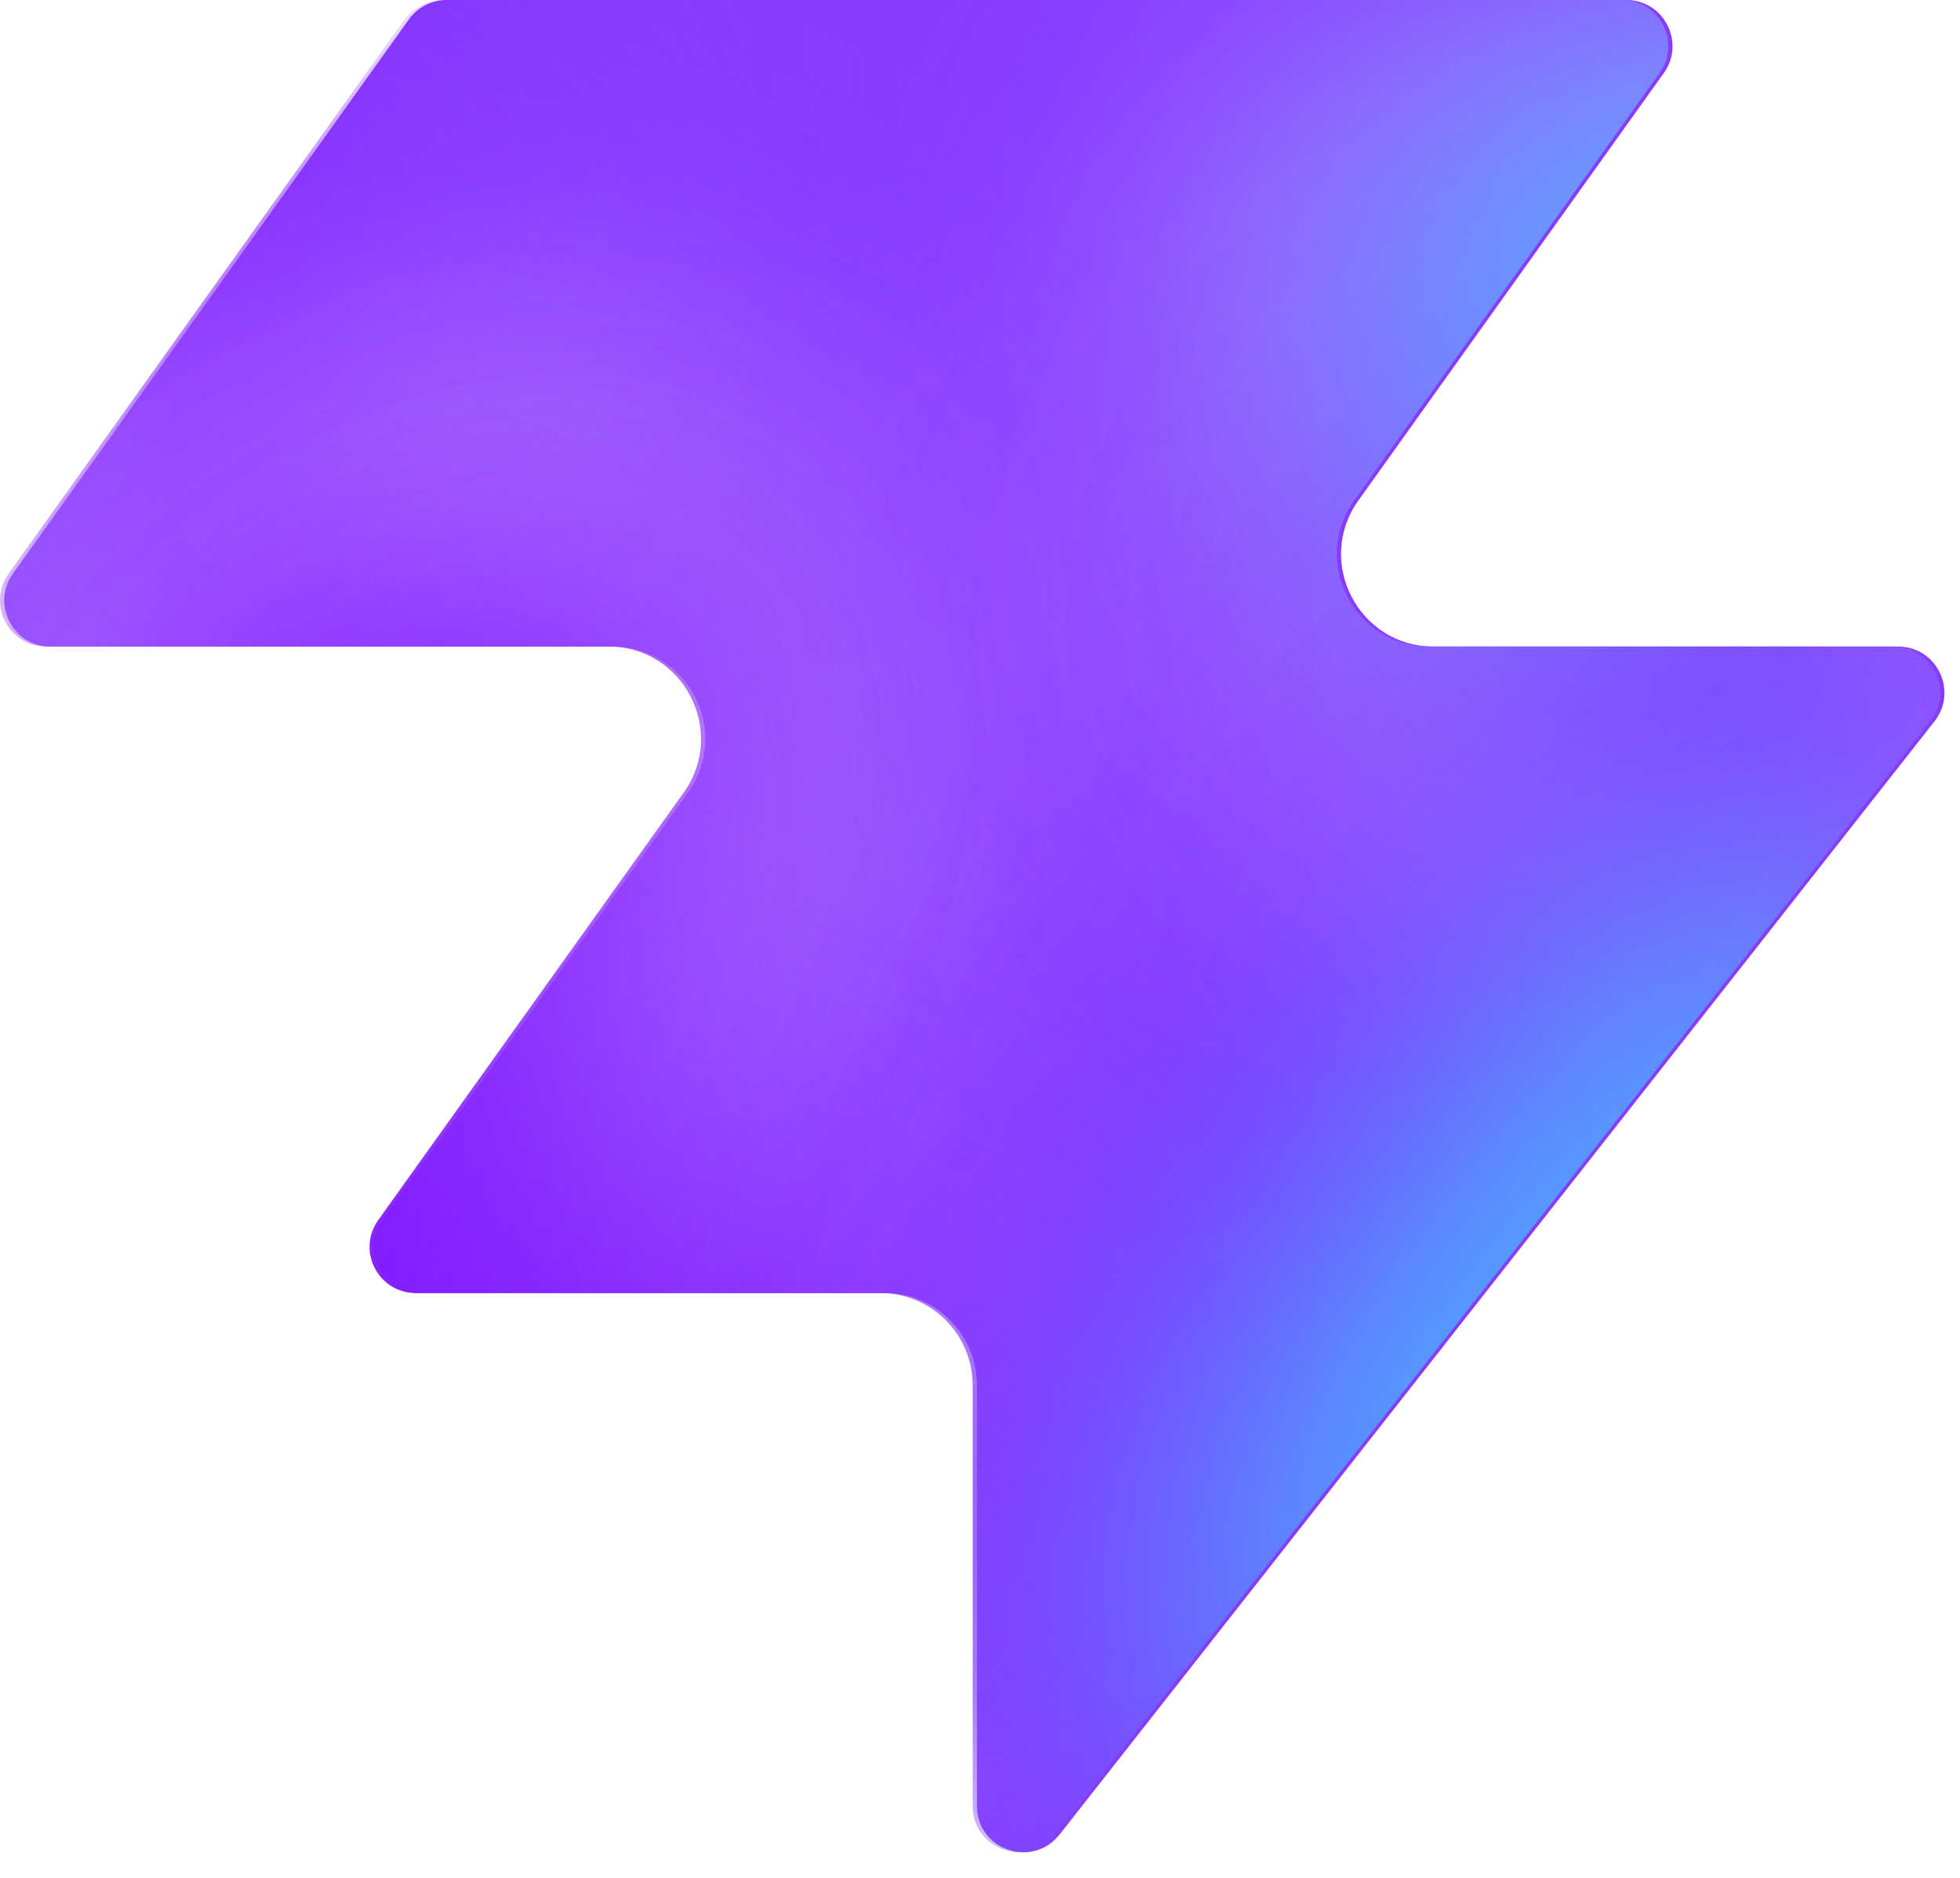
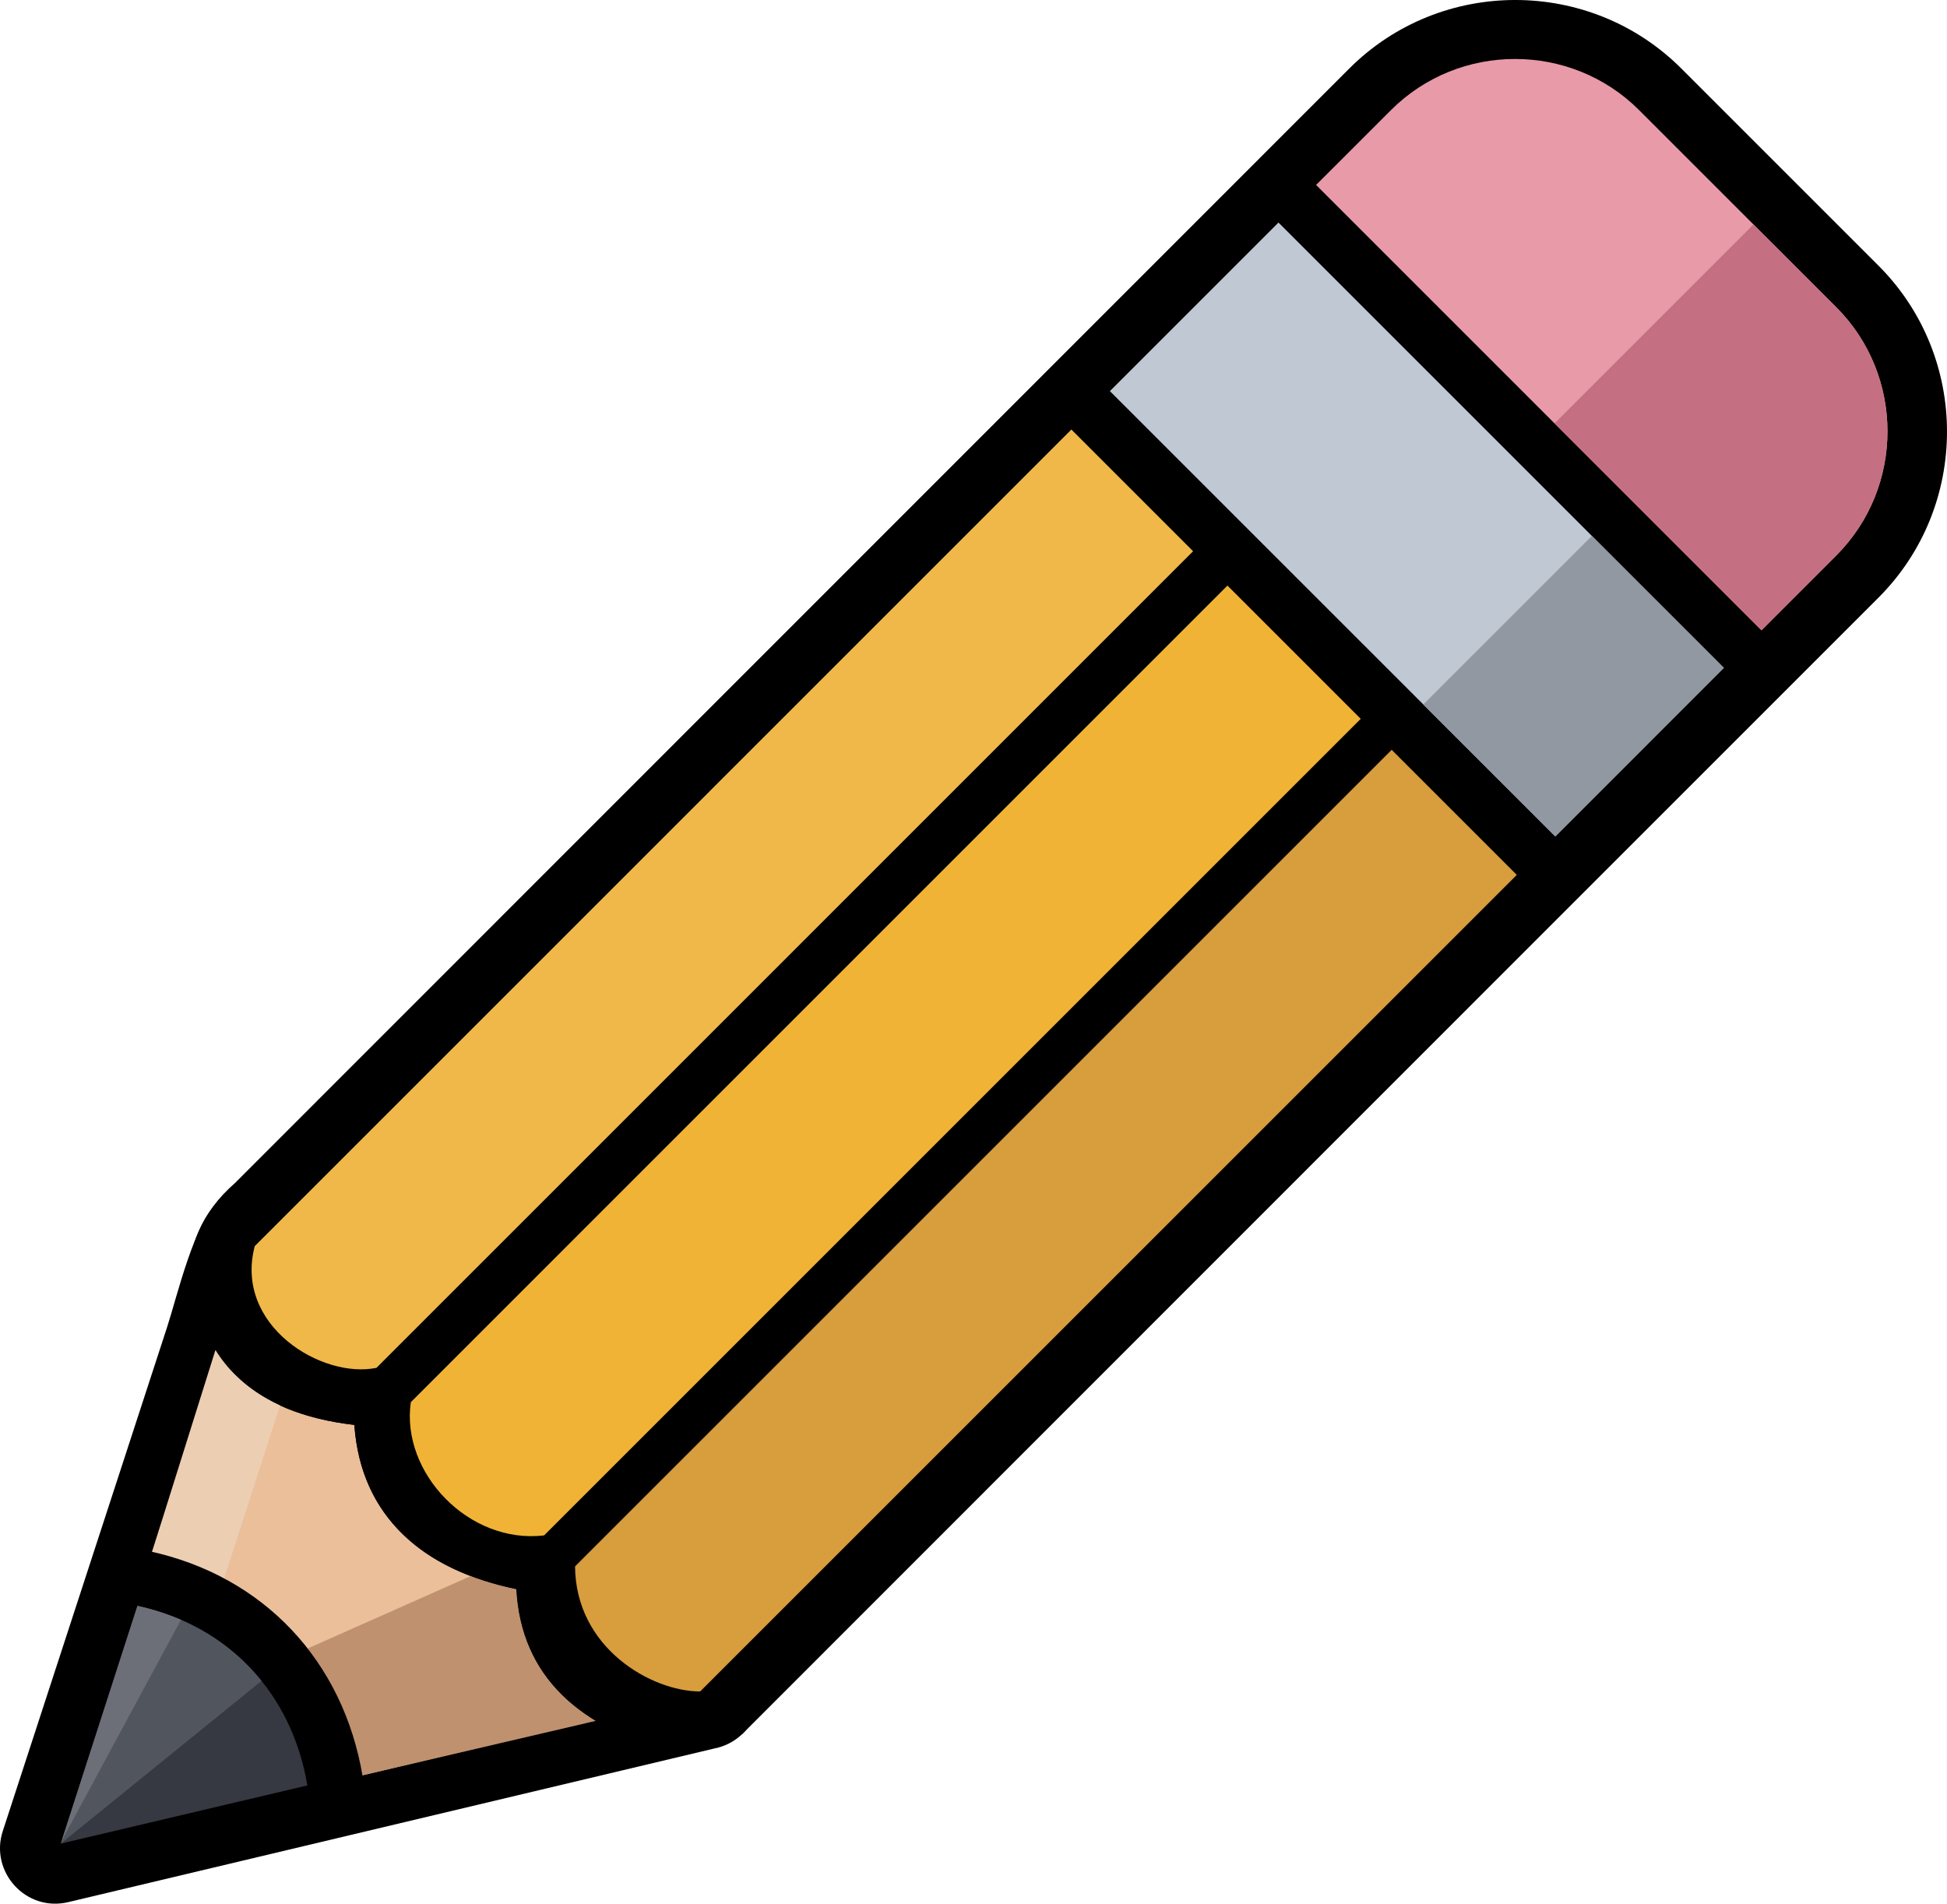
- <svg xmlns="http://www.w3.org/2000/svg" width="48" height="46" fill="none" viewBox="0 0 48 46">
-   <path fill="#863bff" d="M25.946 44.938c-.664.845-2.021.375-2.021-.698V33.937a2.26 2.26 0 0 0-2.262-2.262H10.287c-.92 0-1.456-1.04-.92-1.788l7.48-10.471c1.07-1.497 0-3.578-1.842-3.578H1.237c-.92 0-1.456-1.04-.92-1.788L10.013.474c.214-.297.556-.474.92-.474h28.894c.92 0 1.456 1.04.92 1.788l-7.48 10.471c-1.07 1.498 0 3.579 1.842 3.579h11.377c.943 0 1.473 1.088.89 1.83L25.947 44.94z" style="fill:#863bff;fill:color(display-p3 .525 .23 1);fill-opacity:1" />
-   <mask id="a" width="48" height="46" x="0" y="0" maskUnits="userSpaceOnUse" style="mask-type:alpha">
-     <path fill="#000" d="M25.842 44.938c-.664.844-2.021.375-2.021-.698V33.937a2.26 2.26 0 0 0-2.262-2.262H10.183c-.92 0-1.456-1.04-.92-1.788l7.48-10.471c1.07-1.498 0-3.579-1.842-3.579H1.133c-.92 0-1.456-1.04-.92-1.787L9.91.473c.214-.297.556-.474.92-.474h28.894c.92 0 1.456 1.04.92 1.788l-7.48 10.471c-1.07 1.498 0 3.578 1.842 3.578h11.377c.943 0 1.473 1.088.89 1.832L25.843 44.94z" style="fill:#000;fill-opacity:1" />
-   </mask>
-   <g mask="url(#a)">
-     <g filter="url(#b)">
-       <ellipse cx="5.508" cy="14.704" fill="#ede6ff" rx="5.508" ry="14.704" style="fill:#ede6ff;fill:color(display-p3 .927 .903 1);fill-opacity:1" transform="matrix(.00324 1 1 -.00324 -4.47 31.516)" />
-     </g>
-     <g filter="url(#c)">
-       <ellipse cx="10.399" cy="29.851" fill="#ede6ff" rx="10.399" ry="29.851" style="fill:#ede6ff;fill:color(display-p3 .927 .903 1);fill-opacity:1" transform="matrix(.00324 1 1 -.00324 -39.328 7.883)" />
-     </g>
-     <g filter="url(#d)">
-       <ellipse cx="5.508" cy="30.487" fill="#7e14ff" rx="5.508" ry="30.487" style="fill:#7e14ff;fill:color(display-p3 .492 .077 1);fill-opacity:1" transform="rotate(89.814 -25.913 -14.639)scale(1 -1)" />
-     </g>
-     <g filter="url(#e)">
-       <ellipse cx="5.508" cy="30.599" fill="#7e14ff" rx="5.508" ry="30.599" style="fill:#7e14ff;fill:color(display-p3 .492 .077 1);fill-opacity:1" transform="rotate(89.814 -32.644 -3.334)scale(1 -1)" />
-     </g>
-     <g filter="url(#f)">
-       <ellipse cx="5.508" cy="30.599" fill="#7e14ff" rx="5.508" ry="30.599" style="fill:#7e14ff;fill:color(display-p3 .492 .077 1);fill-opacity:1" transform="matrix(.00324 1 1 -.00324 -34.34 30.47)" />
-     </g>
-     <g filter="url(#g)">
-       <ellipse cx="14.072" cy="22.078" fill="#ede6ff" rx="14.072" ry="22.078" style="fill:#ede6ff;fill:color(display-p3 .927 .903 1);fill-opacity:1" transform="rotate(93.35 24.506 48.493)scale(-1 1)" />
-     </g>
-     <g filter="url(#h)">
-       <ellipse cx="3.47" cy="21.501" fill="#7e14ff" rx="3.47" ry="21.501" style="fill:#7e14ff;fill:color(display-p3 .492 .077 1);fill-opacity:1" transform="rotate(89.009 28.708 47.59)scale(-1 1)" />
-     </g>
-     <g filter="url(#i)">
-       <ellipse cx="3.47" cy="21.501" fill="#7e14ff" rx="3.47" ry="21.501" style="fill:#7e14ff;fill:color(display-p3 .492 .077 1);fill-opacity:1" transform="rotate(89.009 28.708 47.59)scale(-1 1)" />
-     </g>
-     <g filter="url(#j)">
-       <ellipse cx=".387" cy="8.972" fill="#7e14ff" rx="4.407" ry="29.108" style="fill:#7e14ff;fill:color(display-p3 .492 .077 1);fill-opacity:1" transform="rotate(39.51 .387 8.972)" />
-     </g>
-     <g filter="url(#k)">
-       <ellipse cx="47.523" cy="-6.092" fill="#7e14ff" rx="4.407" ry="29.108" style="fill:#7e14ff;fill:color(display-p3 .492 .077 1);fill-opacity:1" transform="rotate(37.892 47.523 -6.092)" />
-     </g>
-     <g filter="url(#l)">
-       <ellipse cx="41.412" cy="6.333" fill="#47bfff" rx="5.971" ry="9.665" style="fill:#47bfff;fill:color(display-p3 .28 .748 1);fill-opacity:1" transform="rotate(37.892 41.412 6.333)" />
-     </g>
-     <g filter="url(#m)">
-       <ellipse cx="-1.879" cy="38.332" fill="#7e14ff" rx="4.407" ry="29.108" style="fill:#7e14ff;fill:color(display-p3 .492 .077 1);fill-opacity:1" transform="rotate(37.892 -1.88 38.332)" />
-     </g>
-     <g filter="url(#n)">
-       <ellipse cx="-1.879" cy="38.332" fill="#7e14ff" rx="4.407" ry="29.108" style="fill:#7e14ff;fill:color(display-p3 .492 .077 1);fill-opacity:1" transform="rotate(37.892 -1.88 38.332)" />
-     </g>
-     <g filter="url(#o)">
-       <ellipse cx="35.651" cy="29.907" fill="#7e14ff" rx="4.407" ry="29.108" style="fill:#7e14ff;fill:color(display-p3 .492 .077 1);fill-opacity:1" transform="rotate(37.892 35.651 29.907)" />
-     </g>
-     <g filter="url(#p)">
-       <ellipse cx="38.418" cy="32.4" fill="#47bfff" rx="5.971" ry="15.297" style="fill:#47bfff;fill:color(display-p3 .28 .748 1);fill-opacity:1" transform="rotate(37.892 38.418 32.4)" />
-     </g>
-   </g>
-   <defs>
-     <filter id="b" width="60.045" height="41.654" x="-19.77" y="16.149" color-interpolation-filters="sRGB" filterUnits="userSpaceOnUse">
-       <feFlood flood-opacity="0" result="BackgroundImageFix" />
-       <feBlend in="SourceGraphic" in2="BackgroundImageFix" result="shape" />
-       <feGaussianBlur result="effect1_foregroundBlur_2002_17158" stdDeviation="7.659" />
-     </filter>
-     <filter id="c" width="90.34" height="51.437" x="-54.613" y="-7.533" color-interpolation-filters="sRGB" filterUnits="userSpaceOnUse">
-       <feFlood flood-opacity="0" result="BackgroundImageFix" />
-       <feBlend in="SourceGraphic" in2="BackgroundImageFix" result="shape" />
-       <feGaussianBlur result="effect1_foregroundBlur_2002_17158" stdDeviation="7.659" />
-     </filter>
-     <filter id="d" width="79.355" height="29.4" x="-49.64" y="2.03" color-interpolation-filters="sRGB" filterUnits="userSpaceOnUse">
-       <feFlood flood-opacity="0" result="BackgroundImageFix" />
-       <feBlend in="SourceGraphic" in2="BackgroundImageFix" result="shape" />
-       <feGaussianBlur result="effect1_foregroundBlur_2002_17158" stdDeviation="4.596" />
-     </filter>
-     <filter id="e" width="79.579" height="29.4" x="-45.045" y="20.029" color-interpolation-filters="sRGB" filterUnits="userSpaceOnUse">
-       <feFlood flood-opacity="0" result="BackgroundImageFix" />
-       <feBlend in="SourceGraphic" in2="BackgroundImageFix" result="shape" />
-       <feGaussianBlur result="effect1_foregroundBlur_2002_17158" stdDeviation="4.596" />
-     </filter>
-     <filter id="f" width="79.579" height="29.4" x="-43.513" y="21.178" color-interpolation-filters="sRGB" filterUnits="userSpaceOnUse">
-       <feFlood flood-opacity="0" result="BackgroundImageFix" />
-       <feBlend in="SourceGraphic" in2="BackgroundImageFix" result="shape" />
-       <feGaussianBlur result="effect1_foregroundBlur_2002_17158" stdDeviation="4.596" />
-     </filter>
-     <filter id="g" width="74.749" height="58.852" x="15.756" y="-17.901" color-interpolation-filters="sRGB" filterUnits="userSpaceOnUse">
-       <feFlood flood-opacity="0" result="BackgroundImageFix" />
-       <feBlend in="SourceGraphic" in2="BackgroundImageFix" result="shape" />
-       <feGaussianBlur result="effect1_foregroundBlur_2002_17158" stdDeviation="7.659" />
-     </filter>
-     <filter id="h" width="61.377" height="25.362" x="23.548" y="2.284" color-interpolation-filters="sRGB" filterUnits="userSpaceOnUse">
-       <feFlood flood-opacity="0" result="BackgroundImageFix" />
-       <feBlend in="SourceGraphic" in2="BackgroundImageFix" result="shape" />
-       <feGaussianBlur result="effect1_foregroundBlur_2002_17158" stdDeviation="4.596" />
-     </filter>
-     <filter id="i" width="61.377" height="25.362" x="23.548" y="2.284" color-interpolation-filters="sRGB" filterUnits="userSpaceOnUse">
-       <feFlood flood-opacity="0" result="BackgroundImageFix" />
-       <feBlend in="SourceGraphic" in2="BackgroundImageFix" result="shape" />
-       <feGaussianBlur result="effect1_foregroundBlur_2002_17158" stdDeviation="4.596" />
-     </filter>
-     <filter id="j" width="56.045" height="63.649" x="-27.636" y="-22.853" color-interpolation-filters="sRGB" filterUnits="userSpaceOnUse">
-       <feFlood flood-opacity="0" result="BackgroundImageFix" />
-       <feBlend in="SourceGraphic" in2="BackgroundImageFix" result="shape" />
-       <feGaussianBlur result="effect1_foregroundBlur_2002_17158" stdDeviation="4.596" />
-     </filter>
-     <filter id="k" width="54.814" height="64.646" x="20.116" y="-38.415" color-interpolation-filters="sRGB" filterUnits="userSpaceOnUse">
-       <feFlood flood-opacity="0" result="BackgroundImageFix" />
-       <feBlend in="SourceGraphic" in2="BackgroundImageFix" result="shape" />
-       <feGaussianBlur result="effect1_foregroundBlur_2002_17158" stdDeviation="4.596" />
-     </filter>
-     <filter id="l" width="33.541" height="35.313" x="24.641" y="-11.323" color-interpolation-filters="sRGB" filterUnits="userSpaceOnUse">
-       <feFlood flood-opacity="0" result="BackgroundImageFix" />
-       <feBlend in="SourceGraphic" in2="BackgroundImageFix" result="shape" />
-       <feGaussianBlur result="effect1_foregroundBlur_2002_17158" stdDeviation="4.596" />
-     </filter>
-     <filter id="m" width="54.814" height="64.646" x="-29.286" y="6.009" color-interpolation-filters="sRGB" filterUnits="userSpaceOnUse">
-       <feFlood flood-opacity="0" result="BackgroundImageFix" />
-       <feBlend in="SourceGraphic" in2="BackgroundImageFix" result="shape" />
-       <feGaussianBlur result="effect1_foregroundBlur_2002_17158" stdDeviation="4.596" />
-     </filter>
-     <filter id="n" width="54.814" height="64.646" x="-29.286" y="6.009" color-interpolation-filters="sRGB" filterUnits="userSpaceOnUse">
-       <feFlood flood-opacity="0" result="BackgroundImageFix" />
-       <feBlend in="SourceGraphic" in2="BackgroundImageFix" result="shape" />
-       <feGaussianBlur result="effect1_foregroundBlur_2002_17158" stdDeviation="4.596" />
-     </filter>
-     <filter id="o" width="54.814" height="64.646" x="8.244" y="-2.416" color-interpolation-filters="sRGB" filterUnits="userSpaceOnUse">
-       <feFlood flood-opacity="0" result="BackgroundImageFix" />
-       <feBlend in="SourceGraphic" in2="BackgroundImageFix" result="shape" />
-       <feGaussianBlur result="effect1_foregroundBlur_2002_17158" stdDeviation="4.596" />
-     </filter>
-     <filter id="p" width="39.409" height="43.623" x="18.713" y="10.588" color-interpolation-filters="sRGB" filterUnits="userSpaceOnUse">
-       <feFlood flood-opacity="0" result="BackgroundImageFix" />
-       <feBlend in="SourceGraphic" in2="BackgroundImageFix" result="shape" />
-       <feGaussianBlur result="effect1_foregroundBlur_2002_17158" stdDeviation="4.596" />
-     </filter>
-   </defs>
+ <svg xmlns="http://www.w3.org/2000/svg" shape-rendering="geometricPrecision" text-rendering="geometricPrecision" image-rendering="optimizeQuality" fill-rule="evenodd" clip-rule="evenodd" viewBox="0 0 512 500.66">
+   <path fill-rule="nonzero" d="M198.29 451.7c-2.06 4.4-6.03 7.28-10.45 8.14L17.92 500.25c-11.18 2.64-20.7-8.07-17.18-18.72l43.22-132.56c2.56-7.85 7.26-27.97 13.37-32.57a14.56 14.56 0 0113.34-2.21L198.29 451.7z" />
+   <path fill="#EABF9A" d="M156.43 452.35L14.57 486.09l42.52-130.38c1.44 2.23 3.14 4.29 5.09 6.19 7.29 7.09 17.7 11.29 31 12.84.85 11.85 5.17 21.37 12.71 28.74 7.26 7.09 17.3 11.85 29.89 14.46.62 11.33 4.67 20.58 12.03 27.83 2.52 2.48 5.4 4.67 8.62 6.58z" />
+   <path fill="#BF916F" d="M154.94 452.98l1.83-.43c-3.36-1.95-6.35-4.21-8.96-6.78-7.36-7.25-11.41-16.5-12.03-27.83-4.3-.89-8.31-2.04-12.01-3.44l-42.85 19.04c2.87 3.69 5.35 7.66 7.46 11.89 3.34 6.69 5.64 13.9 6.94 21.46l59.62-13.91z" />
+   <path fill-rule="nonzero" d="M493.98 157.18c-27.81 27.8-55.61 55.61-83.41 83.41-71.76 71.78-143.55 143.62-215.32 215.39-13.64 9.88-36.21.85-47.44-10.21-7.36-7.25-11.41-16.5-12.03-27.83-23.32-4.83-40.8-18.11-42.6-43.2-13.3-1.55-23.71-5.75-31-12.84-14.63-13.31-18.27-35.17-.4-50.76 69.82-69.82 139.66-139.71 209.48-209.54 27.85-27.86 55.7-55.72 83.56-83.58 24.03-24.03 63.29-24.03 87.32 0l51.84 51.84c24.03 24.03 24.03 63.28 0 87.32z" />
+   <path fill="#E89AA8" d="M463.21 165.76l19.67-19.67c17.96-17.96 17.95-47.34 0-65.29l-51.83-51.83c-17.95-17.95-47.33-17.95-65.28 0l-19.68 19.67 117.12 117.12z" />
+   <path fill="#C57082" d="M463.21 165.76l19.67-19.67c17.96-17.96 17.95-47.34 0-65.29l-21.77-21.77-52.31 52.32 54.41 54.41z" />
+   <path fill="#ECCEB2" d="M73.66 369.63l-14.72 45.51-.08-.04c-6.11-3.26-12.12-5.49-18.87-6.97l16.67-53.1c1.53 2.49 3.37 4.78 5.52 6.87 3.22 3.13 7.05 5.7 11.48 7.73z" />
+   <path fill-rule="nonzero" d="M84.23 483.87l-64.84 15.3c-4.19 1-22.08-1.28-17.37-18.84l19.86-61.58 17.42-10.79c30.06 6.53 50.95 28.87 56.06 59.15l-11.13 16.76z" />
+   <path fill="#363941" d="M15.99 484.85l64.84-15.3c-4.08-24.19-20.65-41.99-44.68-47.21l-20.16 62.51z" />
+   <path fill="#51555E" d="M15.99 484.85l52.79-42.79c-7.9-9.83-19.08-16.77-32.63-19.72l-20.16 62.51z" />
+   <path fill="#6C6F77" d="M47.59 426a62.409 62.409 0 00-11.44-3.66l-19.91 61.74L47.59 426z" />
+   <path fill="#D89D3D" d="M365.97 197.2L151.22 411.95c.15 21.51 20.14 32.89 32.9 32.89l214.75-214.75-32.9-32.89z" />
+   <path fill="#F0B849" d="M281.74 112.96L66.99 327.72c-5.5 20.93 17.68 34.99 32.01 32.01l214.75-214.76-32.01-32.01z" />
+   <path fill="#F0B335" d="M357.83 189.05L143.08 403.8c-19.79 2.35-37.7-16.48-35.05-35.04L322.78 154l35.05 35.05z" />
+   <path fill="#BFC8D3" d="M453.31 175.64l-44.32 44.33-117.12-117.11 44.33-44.33z" />
+   <path fill="#9298A1" d="M453.31 175.64l-44.32 44.33-34.71-34.7 44.33-44.33z" />
</svg>
